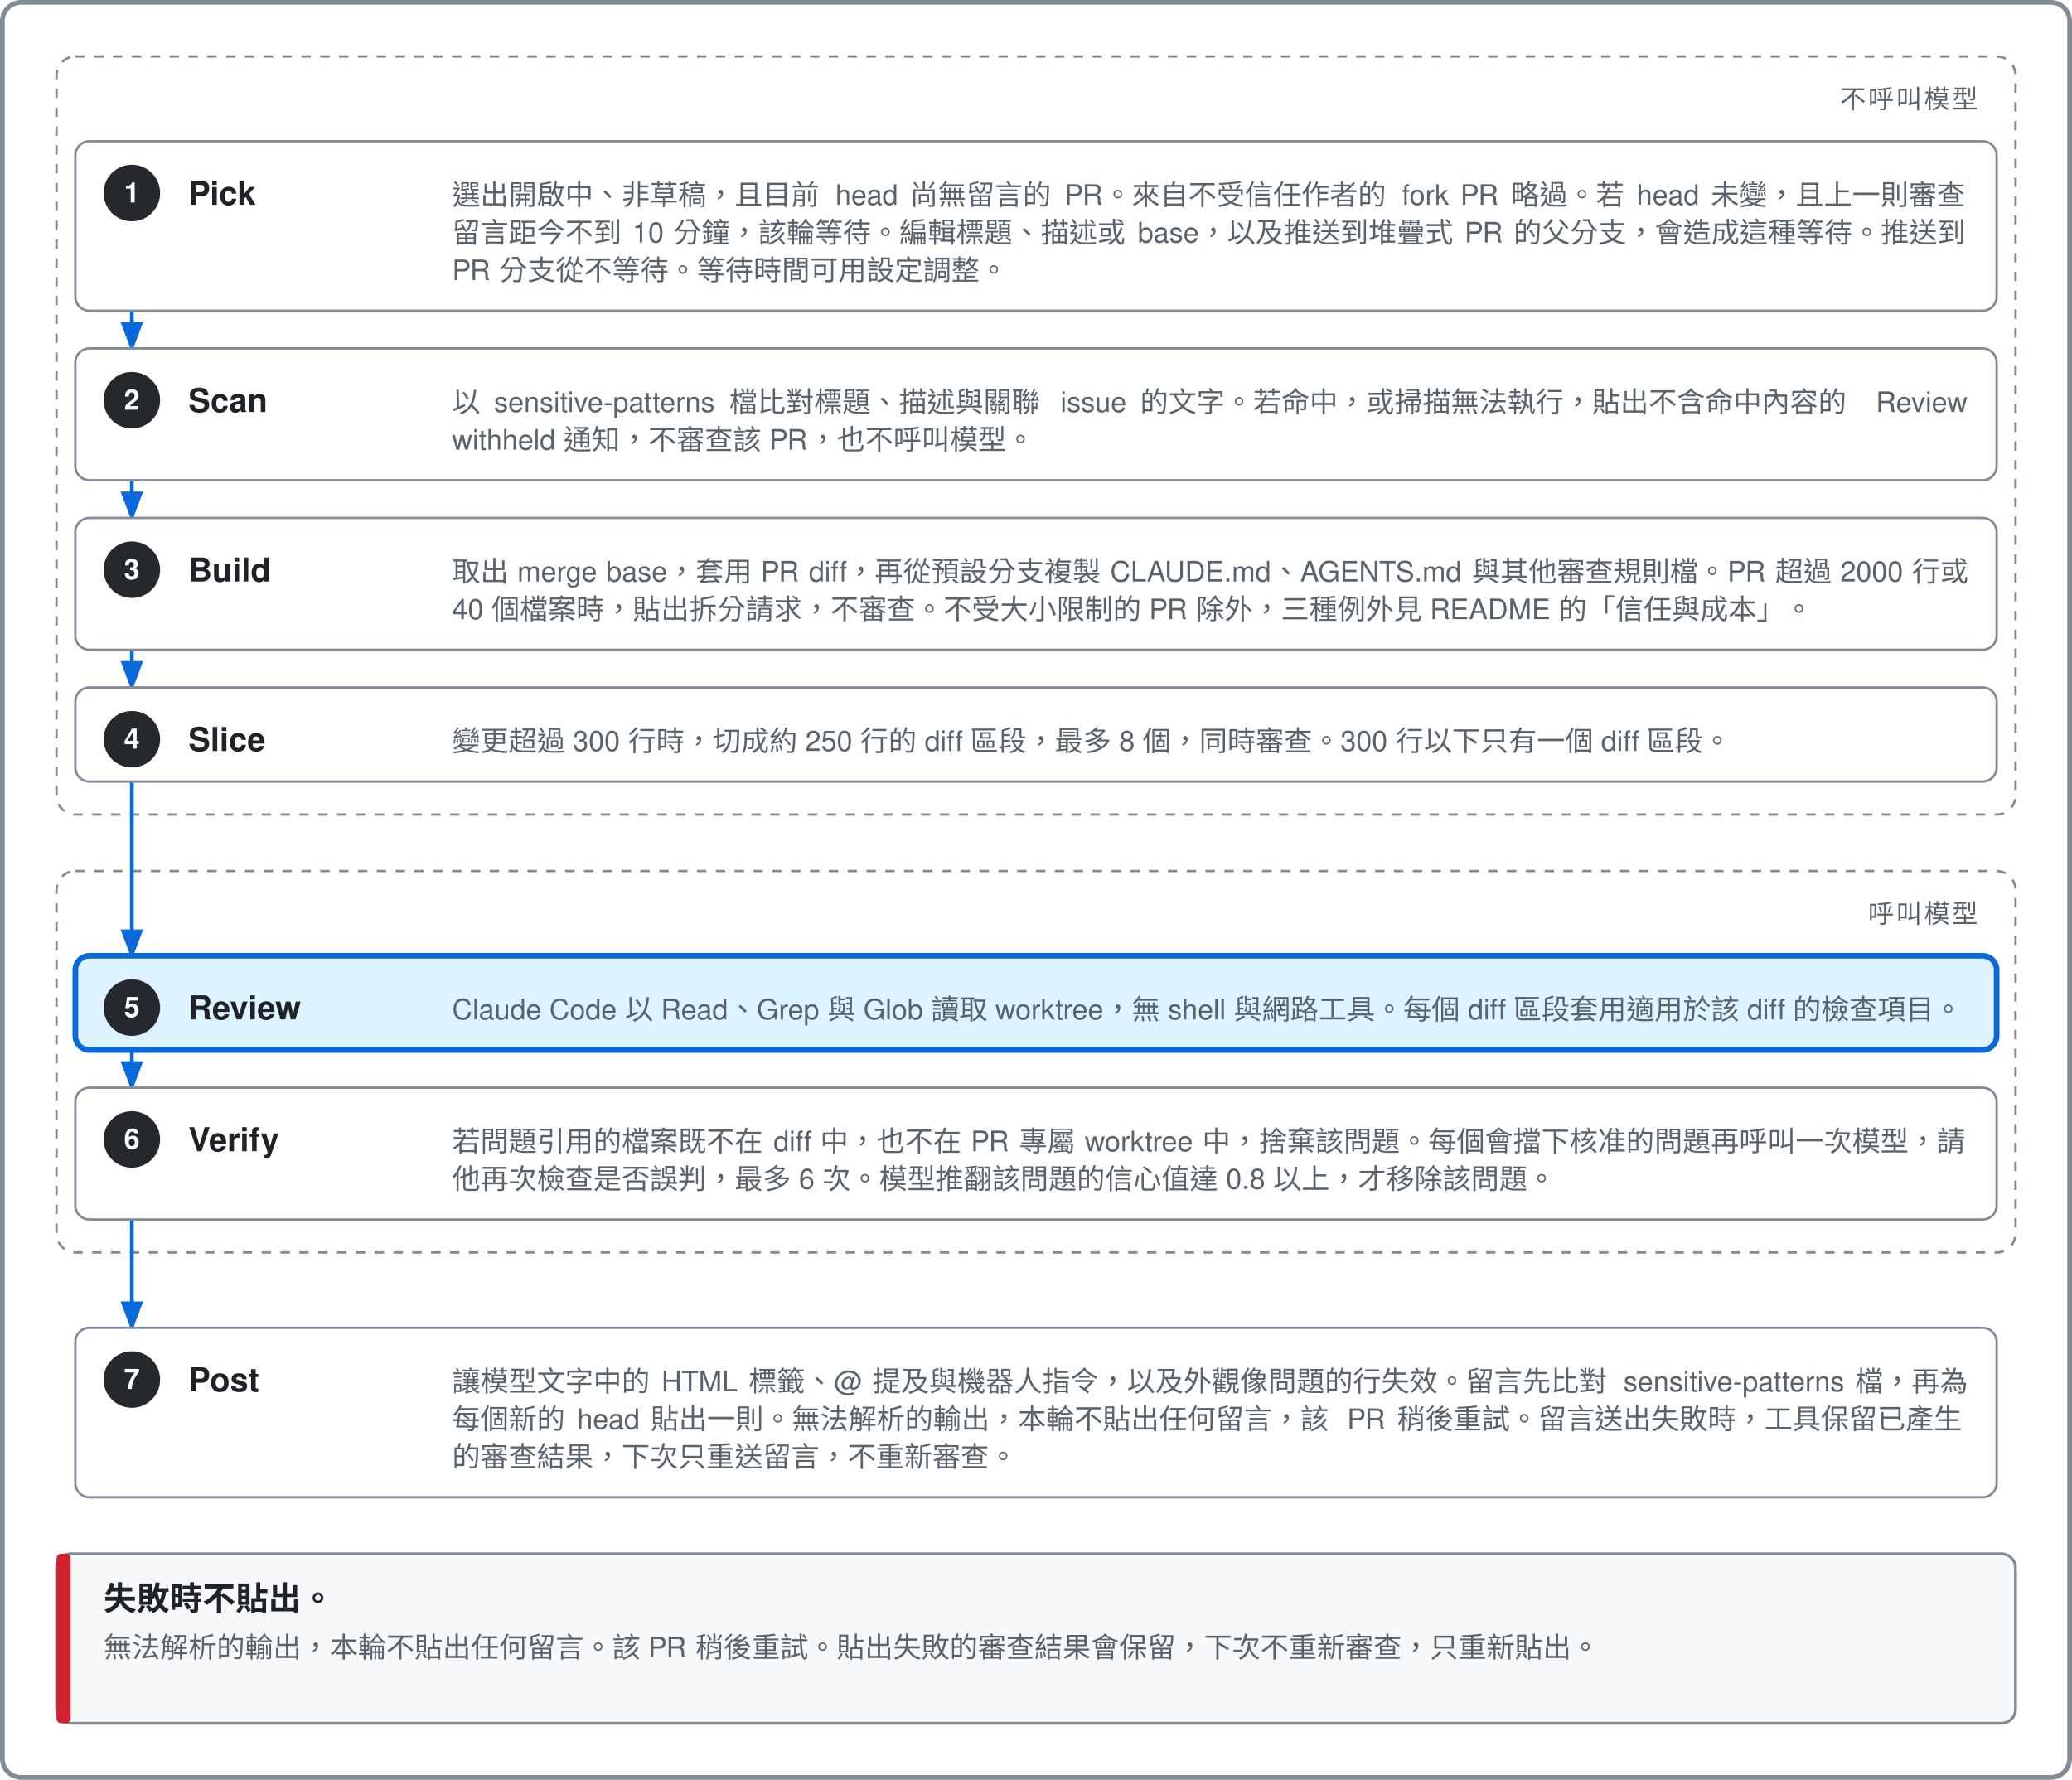
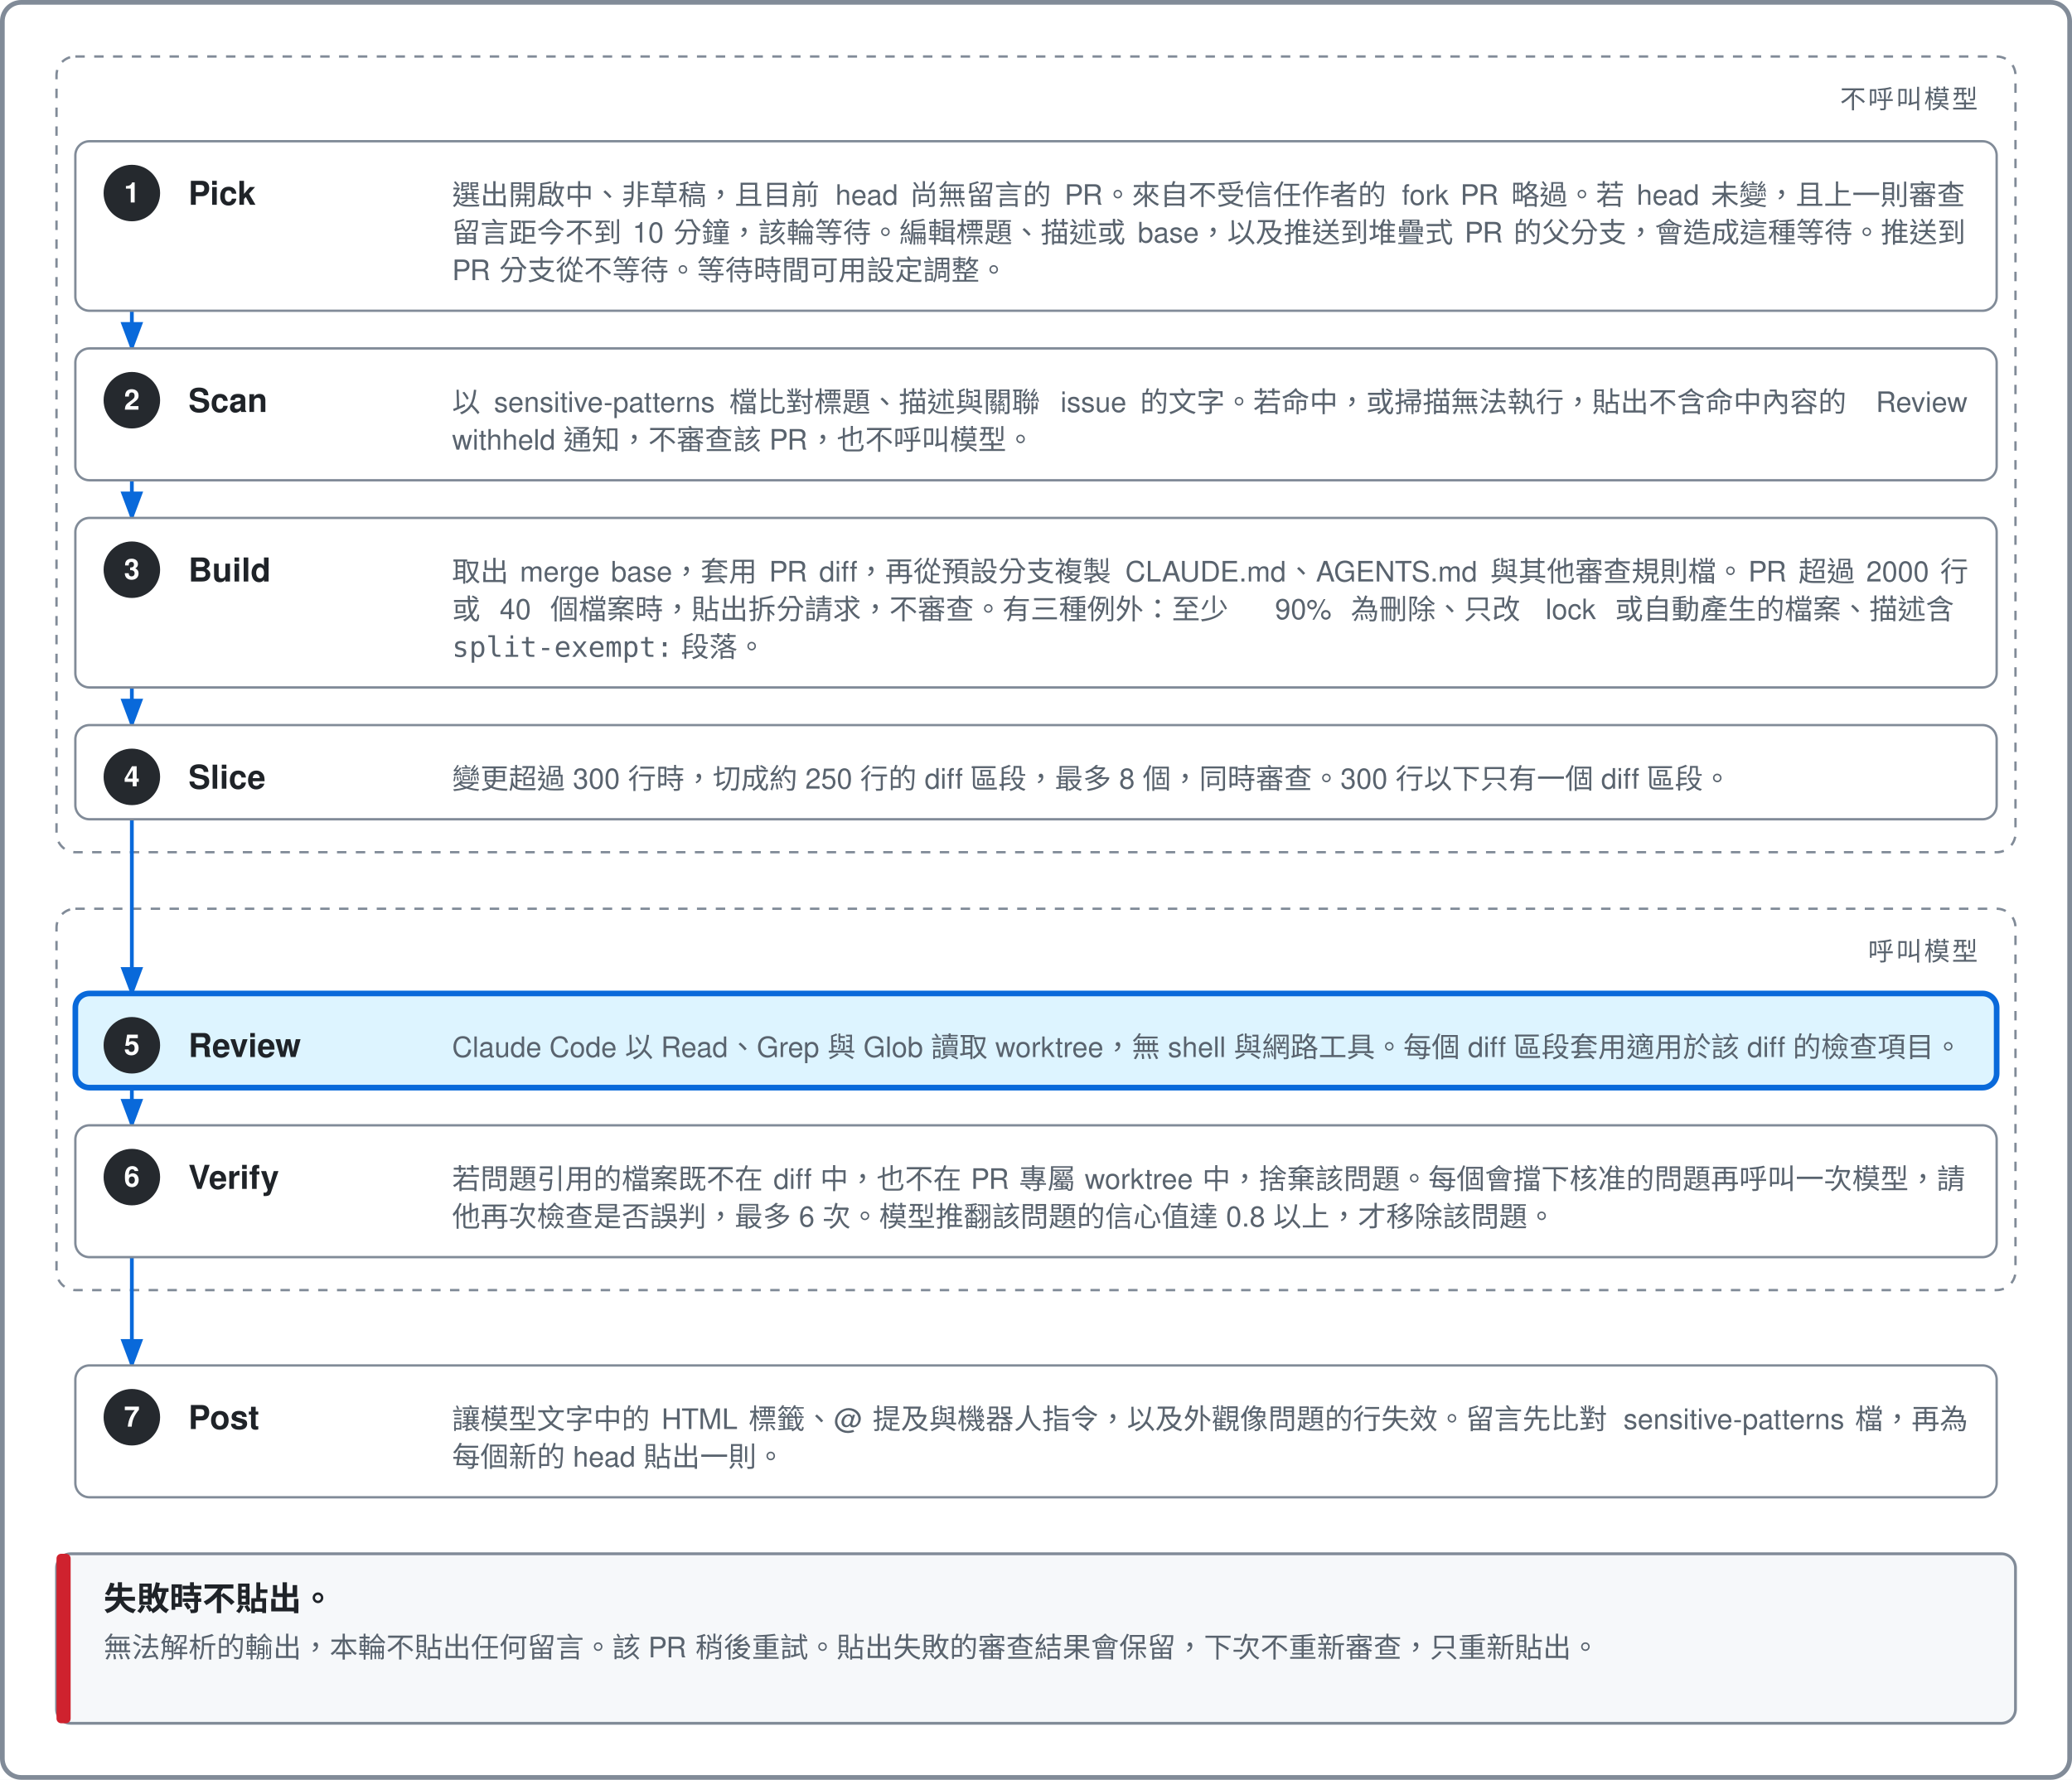
<svg xmlns="http://www.w3.org/2000/svg" viewBox="0 0 880 756" xml:lang="zh-TW" role="img" aria-labelledby="round-github-zh-title round-github-zh-desc" id="round-github-zh-root">
  <defs>
    <style>#round-github-zh-root { font-family: -apple-system, BlinkMacSystemFont, "Segoe UI", "PingFang TC", "Noto Sans TC", "Microsoft JhengHei", Helvetica, Arial, sans-serif; color: #1F2328; }
      #round-github-zh-root .page { max-width: 1000px; width: 100%; }
      #round-github-zh-root .diagram-container { width: 100%; overflow-x: auto; }
      #round-github-zh-root .diagram-container { overflow-x: visible; }
      #round-github-zh-root .bg { fill: #FFFFFF; }
      #round-github-zh-root .edge-frame { fill: none; stroke: #818B98; stroke-width: 2; }
      #round-github-zh-root text { font-family: -apple-system, BlinkMacSystemFont, "Segoe UI", "PingFang TC", "Noto Sans TC", "Microsoft JhengHei", Helvetica, Arial, sans-serif; fill: #1F2328; font-size: 12px; }
      #round-github-zh-root .t-name { font-size: 14px; font-weight: 600; }
      #round-github-zh-root .t-name-code { font-family: ui-monospace, SFMono-Regular, Menlo, Consolas, monospace; font-size: 13px; font-weight: 700; }
      #round-github-zh-root .t-sub { fill: #59636E; }
      #round-github-zh-root .t-code { font-family: ui-monospace, SFMono-Regular, Menlo, Consolas, monospace; font-size: 12px; }
      #round-github-zh-root .t-eye { font-family: -apple-system, BlinkMacSystemFont, "Segoe UI", "PingFang TC", "Noto Sans TC", "Microsoft JhengHei", Helvetica, Arial, sans-serif; font-size: 11px; letter-spacing: .08em; fill: #59636E; }
      #round-github-zh-root .t-arrow { font-family: -apple-system, BlinkMacSystemFont, "Segoe UI", "PingFang TC", "Noto Sans TC", "Microsoft JhengHei", Helvetica, Arial, sans-serif; font-size: 11px; letter-spacing: .04em; fill: #59636E; }
      #round-github-zh-root .t-alert { fill: #D1242F; font-weight: 700; }
      #round-github-zh-root .t-chip { fill: #FFFFFF; font-weight: 700; }
      #round-github-zh-root .t-title { font-size: 14px; font-weight: 700; }
      #round-github-zh-root .mask { fill: #FFFFFF; }
      #round-github-zh-root .node { fill: #F6F8FA; stroke: #818B98; stroke-width: 1.2; }
      #round-github-zh-root .raised { fill: #FFFFFF; stroke: #818B98; stroke-width: 1; }
      #round-github-zh-root .hero { fill: #DDF4FF; stroke: #0969DA; stroke-width: 2.4; }
      #round-github-zh-root .optional { fill: none; stroke: #818B98; stroke-width: 1.2; stroke-dasharray: 5 4; }
      #round-github-zh-root .zone { fill: none; stroke: #818B98; stroke-width: 1; stroke-dasharray: 4 4; }
      #round-github-zh-root .strip { fill: #F6F8FA; stroke: #818B98; stroke-width: 1.2; }
      #round-github-zh-root .bar { fill: #CF222E; }
      #round-github-zh-root .alert-node { fill: #FFFFFF; stroke: #CF222E; stroke-width: 2; stroke-dasharray: 6 4; }
      #round-github-zh-root .edge { fill: none; stroke: #0969DA; stroke-width: 1.6; }
      #round-github-zh-root .edge-dash { fill: none; stroke: #0969DA; stroke-width: 1.4; stroke-dasharray: 5 4; }
      #round-github-zh-root .edge-alert { fill: none; stroke: #CF222E; stroke-width: 1.6; }
      #round-github-zh-root .mk { fill: #0969DA; }
      #round-github-zh-root .mk-alert { fill: #CF222E; }
      #round-github-zh-root .chip { fill: #25292E; }
      #round-github-zh-root .dot { fill: #1F2328; }
      #round-github-zh-root .bullet { fill: #59636E; }
      #round-github-zh-root .diamond { fill: #FFFFFF; stroke: #818B98; stroke-width: 1.4; }</style>
    <marker id="round-github-zh-arrow" markerWidth="8" markerHeight="6" refX="7" refY="3" orient="auto">
      <polygon class="mk" points="0 0, 8 3, 0 6" />
    </marker>
    <marker id="round-github-zh-arrow-alert" markerWidth="8" markerHeight="6" refX="7" refY="3" orient="auto">
      <polygon class="mk-alert" points="0 0, 8 3, 0 6" />
    </marker>
  </defs>
  <rect class="bg" width="880" height="756" />
  <rect class="edge-frame" x="1" y="1" width="878" height="754" rx="8" />
  <g transform="translate(0,-0)">
-     <rect class="zone" x="24" y="24" width="832" height="322" rx="8" />
+     <rect class="zone" x="24" y="24" width="832" height="338" rx="8" />
    <text class="t-eye" x="840" y="46" text-anchor="end">不呼叫模型</text>
-     <rect class="zone" x="24" y="370" width="832" height="162" rx="8" />
-     <text class="t-eye" x="840" y="392" text-anchor="end">呼叫模型</text>
+     <rect class="zone" x="24" y="386" width="832" height="162" rx="8" />
+     <text class="t-eye" x="840" y="408" text-anchor="end">呼叫模型</text>
    <path class="edge" d="M56,132 V148" marker-end="url(#round-github-zh-arrow)" />
    <path class="edge" d="M56,204 V220" marker-end="url(#round-github-zh-arrow)" />
-     <path class="edge" d="M56,276 V292" marker-end="url(#round-github-zh-arrow)" />
-     <path class="edge" d="M56,332 V406" marker-end="url(#round-github-zh-arrow)" />
-     <path class="edge" d="M56,446 V462" marker-end="url(#round-github-zh-arrow)" />
-     <path class="edge" d="M56,518 V564" marker-end="url(#round-github-zh-arrow)" />
+     <path class="edge" d="M56,292 V308" marker-end="url(#round-github-zh-arrow)" />
+     <path class="edge" d="M56,348 V422" marker-end="url(#round-github-zh-arrow)" />
+     <path class="edge" d="M56,462 V478" marker-end="url(#round-github-zh-arrow)" />
+     <path class="edge" d="M56,534 V580" marker-end="url(#round-github-zh-arrow)" />
    <g data-box="32 60 816 72" data-left="170">
      <rect class="raised" x="32" y="60" width="816" height="72" rx="6" />
      <circle class="chip" cx="56" cy="82" r="12" />
      <text class="t-chip" x="56" y="86" text-anchor="middle">1</text>
      <text class="t-name" x="80" y="87" textLength="28.8" lengthAdjust="spacing">Pick</text>
      <text class="t-sub" y="87" data-r="836">
        <tspan x="192 204.2 216.4 228.6 240.8 252.8 265 277.2 289.4 301.4 313.6 325.7 337.9">選出開啟中、非草稿，且目前</tspan>
        <tspan x="354.8" textLength="26.7" lengthAdjust="spacing">head</tspan>
        <tspan x="386.4 398.6 410.8 423 435.2">尚無留言的</tspan>
        <tspan x="452.1" textLength="16.7" lengthAdjust="spacing">PR</tspan>
        <tspan x="468.7 480.9 493.1 505.3 517.5 529.7 541.9 554.1 566.3 578.5">。來自不受信任作者的</tspan>
        <tspan x="595.4" textLength="20.0" lengthAdjust="spacing">fork</tspan>
        <tspan x="620.2" textLength="16.7" lengthAdjust="spacing">PR</tspan>
        <tspan x="641.8 654 666 678.2">略過。若</tspan>
        <tspan x="695.1" textLength="26.7" lengthAdjust="spacing">head</tspan>
        <tspan x="726.6 738.8 750.8 763 775.2 787.4 799.6 811.8 824">未變，且上一則審查</tspan>
      </text>
      <text class="t-sub" y="103" data-r="836">
        <tspan x="192 204.1 216.2 228.3 240.4 252.5">留言距今不到</tspan>
        <tspan x="268.6" textLength="13.3" lengthAdjust="spacing">10</tspan>
        <tspan x="286 298.1 310.1 322.2 334.3 346.3 358.4 370.4 382.5 394.6 406.7 418.8 430.8 442.9 455 467.1">分鐘，該輪等待。編輯標題、描述或</tspan>
        <tspan x="483.2" textLength="26.0" lengthAdjust="spacing">base</tspan>
        <tspan x="509.2 521.3 533.4 545.5 557.6 569.7 581.8 593.9 605.9">，以及推送到堆疊式</tspan>
        <tspan x="622" textLength="16.7" lengthAdjust="spacing">PR</tspan>
        <tspan x="642.8 654.9 667 679.1 691.1 703.2 715.2 727.3 739.4 751.5 763.6 775.7 787.7 799.8 811.9 824">的父分支，會造成這種等待。推送到</tspan>
      </text>
      <text class="t-sub" y="119">
        <tspan x="192" textLength="16.7" lengthAdjust="spacing">PR</tspan>
        <tspan x="212 224 236 248 260 272 284 296 308 320 332 344 356 368 380 392 404 416">分支從不等待。等待時間可用設定調整。</tspan>
      </text>
    </g>
    <g data-box="32 148 816 56" data-left="170">
      <rect class="raised" x="32" y="148" width="816" height="56" rx="6" />
      <circle class="chip" cx="56" cy="170" r="12" />
      <text class="t-chip" x="56" y="174" text-anchor="middle">2</text>
      <text class="t-name" x="80" y="175" textLength="33.4" lengthAdjust="spacing">Scan</text>
      <text class="t-sub" y="175" data-r="836">
        <tspan x="192">以</tspan>
        <tspan x="209.8" textLength="94.0" lengthAdjust="spacing">sensitive-patterns</tspan>
        <tspan x="309.7 322 334.3 346.6 359 371 383.3 395.6 407.9 420.2 432.5">檔比對標題、描述與關聯</tspan>
        <tspan x="450.4" textLength="28.0" lengthAdjust="spacing">issue</tspan>
        <tspan x="484.2 496.5 508.8 520.8 533.2 545.5 557.8 569.8 582.1 594.4 606.7 619 631.4 643.7 656 668 680.3 692.6 704.9 717.2 729.6 741.9 754.2 766.5 778.8">的文字。若命中，或掃描無法執行，貼出不含命中內容的</tspan>
        <tspan x="796.7" textLength="39.4" lengthAdjust="spacing">Review</tspan>
      </text>
      <text class="t-sub" y="191">
        <tspan x="192" textLength="44.0" lengthAdjust="spacing">withheld</tspan>
        <tspan x="239.3 251.3 263.4 275.4 287.4 299.4 311.4">通知，不審查該</tspan>
        <tspan x="326.7" textLength="16.7" lengthAdjust="spacing">PR</tspan>
        <tspan x="343.4 355.4 367.4 379.4 391.4 403.4 415.4 427.4">，也不呼叫模型。</tspan>
      </text>
    </g>
-     <g data-box="32 220 816 56" data-left="170">
-       <rect class="raised" x="32" y="220" width="816" height="56" rx="6" />
+     <g data-box="32 220 816 72" data-left="170">
+       <rect class="raised" x="32" y="220" width="816" height="72" rx="6" />
      <circle class="chip" cx="56" cy="242" r="12" />
      <text class="t-chip" x="56" y="246" text-anchor="middle">3</text>
      <text class="t-name" x="80" y="247" textLength="35.0" lengthAdjust="spacing">Build</text>
      <text class="t-sub" y="247" data-r="836">
-         <tspan x="192 204">取出</tspan>
-         <tspan x="219.7" textLength="34.0" lengthAdjust="spacing">merge</tspan>
-         <tspan x="257.4" textLength="26.0" lengthAdjust="spacing">base</tspan>
-         <tspan x="283.4 295.4 307.5">，套用</tspan>
-         <tspan x="323.1" textLength="16.7" lengthAdjust="spacing">PR</tspan>
-         <tspan x="343.5" textLength="16.0" lengthAdjust="spacing">diff</tspan>
-         <tspan x="359.5 371.5 383.5 395.6 407.6 419.7 431.7 443.8 455.8">，再從預設分支複製</tspan>
-         <tspan x="471.5" textLength="68.7" lengthAdjust="spacing">CLAUDE.md</tspan>
-         <tspan x="540.1">、</tspan>
-         <tspan x="552.2" textLength="69.3" lengthAdjust="spacing">AGENTS.md</tspan>
-         <tspan x="625.2 637.3 649.3 661.3 673.4 685.4 697.5 709.5 721.5">與其他審查規則檔。</tspan>
-         <tspan x="733.6" textLength="16.7" lengthAdjust="spacing">PR</tspan>
-         <tspan x="753.9 766">超過</tspan>
-         <tspan x="781.6" textLength="26.7" lengthAdjust="spacing">2000</tspan>
-         <tspan x="812 824">行或</tspan>
-       </text>
-       <text class="t-sub" y="263">
-         <tspan x="192" textLength="13.3" lengthAdjust="spacing">40</tspan>
-         <tspan x="208.7 220.7 232.7 244.7 256.7 268.7 280.7 292.7 304.7 316.7 328.7 340.7 352.7 364.7 376.7 388.7 400.7 412.7 424.7 436.7 448.7 460.7 472.7">個檔案時，貼出拆分請求，不審查。不受大小限制的</tspan>
-         <tspan x="488" textLength="16.7" lengthAdjust="spacing">PR</tspan>
-         <tspan x="508 520 532 544 556 568 580 592">除外，三種例外見</tspan>
-         <tspan x="607.3" textLength="51.3" lengthAdjust="spacing">README</tspan>
-         <tspan x="662 674 686 698 710 722 734 746 758">的「信任與成本」。</tspan>
-       </text>
-     </g>
-     <g data-box="32 292 816 40" data-left="170">
-       <rect class="raised" x="32" y="292" width="816" height="40" rx="6" />
-       <circle class="chip" cx="56" cy="314" r="12" />
-       <text class="t-chip" x="56" y="318" text-anchor="middle">4</text>
-       <text class="t-name" x="80" y="319" textLength="32.7" lengthAdjust="spacing">Slice</text>
-       <text class="t-sub" y="319">
+         <tspan x="192 204.2">取出</tspan>
+         <tspan x="220.8" textLength="34.0" lengthAdjust="spacing">merge</tspan>
+         <tspan x="259.5" textLength="26.0" lengthAdjust="spacing">base</tspan>
+         <tspan x="285.5 297.7 309.9">，套用</tspan>
+         <tspan x="326.6" textLength="16.7" lengthAdjust="spacing">PR</tspan>
+         <tspan x="347.9" textLength="16.0" lengthAdjust="spacing">diff</tspan>
+         <tspan x="363.9 376.1 388.2 400.4 412.6 424.7 436.9 449.1 461.2">，再從預設分支複製</tspan>
+         <tspan x="477.9" textLength="68.7" lengthAdjust="spacing">CLAUDE.md</tspan>
+         <tspan x="546.6">、</tspan>
+         <tspan x="558.9" textLength="69.3" lengthAdjust="spacing">AGENTS.md</tspan>
+         <tspan x="632.9 645.1 657.3 669.4 681.6 693.8 706 718.1 730.1">與其他審查規則檔。</tspan>
+         <tspan x="742.5" textLength="16.7" lengthAdjust="spacing">PR</tspan>
+         <tspan x="763.8 776">超過</tspan>
+         <tspan x="792.6" textLength="26.7" lengthAdjust="spacing">2000</tspan>
+         <tspan x="824">行</tspan>
+       </text>
+       <text class="t-sub" y="263" data-r="836">
+         <tspan x="192">或</tspan>
+         <tspan x="212.2" textLength="13.3" lengthAdjust="spacing">40</tspan>
+         <tspan x="233.7 246.4 259 271.6 283.6 296.2 308.8 321.4 334 346.6 359.2 371.2 383.8 396.4 409.1 421.1 433.7 446.3 458.9 471.5 484.1 496.1 508.7 521.3">個檔案時，貼出拆分請求，不審查。有三種例外：至少</tspan>
+         <tspan x="541.5" textLength="24.0" lengthAdjust="spacing">90%</tspan>
+         <tspan x="573.7 586.3 598.9 610.9 623.6 636.2">為刪除、只改</tspan>
+         <tspan x="656.4" textLength="21.3" lengthAdjust="spacing">lock</tspan>
+         <tspan x="685.9 698.5 711.1 723.7 736.3 749 761.6 774.2 786.2 798.8 811.4 824">或自動產生的檔案、描述含</tspan>
+       </text>
+       <text class="t-sub" y="279">
+         <tspan x="192" class="t-code" textLength="93.9" lengthAdjust="spacing">split-exempt:</tspan>
+         <tspan x="289.2 301.2 313.2">段落。</tspan>
+       </text>
+     </g>
+     <g data-box="32 308 816 40" data-left="170">
+       <rect class="raised" x="32" y="308" width="816" height="40" rx="6" />
+       <circle class="chip" cx="56" cy="330" r="12" />
+       <text class="t-chip" x="56" y="334" text-anchor="middle">4</text>
+       <text class="t-name" x="80" y="335" textLength="32.7" lengthAdjust="spacing">Slice</text>
+       <text class="t-sub" y="335">
        <tspan x="192 204 216 228">變更超過</tspan>
        <tspan x="243.3" textLength="20.0" lengthAdjust="spacing">300</tspan>
        <tspan x="266.7 278.7 290.7 302.7 314.7 326.7">行時，切成約</tspan>
        <tspan x="342" textLength="20.0" lengthAdjust="spacing">250</tspan>
        <tspan x="365.3 377.3">行的</tspan>
        <tspan x="392.7" textLength="16.0" lengthAdjust="spacing">diff</tspan>
        <tspan x="412 424 436 448 460">區段，最多</tspan>
        <tspan x="475.3">8</tspan>
        <tspan x="485.3 497.3 509.3 521.3 533.3 545.3 557.3">個，同時審查。</tspan>
        <tspan x="569.3" textLength="20.0" lengthAdjust="spacing">300</tspan>
        <tspan x="592.7 604.7 616.7 628.7 640.7 652.7 664.7">行以下只有一個</tspan>
        <tspan x="680" textLength="16.0" lengthAdjust="spacing">diff</tspan>
        <tspan x="699.3 711.3 723.3">區段。</tspan>
      </text>
    </g>
-     <g class="focal" data-box="32 406 816 40" data-left="170">
-       <rect class="hero focal-r" x="32" y="406" width="816" height="40" rx="6" />
-       <circle class="chip" cx="56" cy="428" r="12" />
-       <text class="t-chip" x="56" y="432" text-anchor="middle">5</text>
-       <text class="t-name" x="80" y="433" textLength="48.2" lengthAdjust="spacing">Review</text>
-       <text class="t-sub" y="433">
+     <g class="focal" data-box="32 422 816 40" data-left="170">
+       <rect class="hero focal-r" x="32" y="422" width="816" height="40" rx="6" />
+       <circle class="chip" cx="56" cy="444" r="12" />
+       <text class="t-chip" x="56" y="448" text-anchor="middle">5</text>
+       <text class="t-name" x="80" y="449" textLength="48.2" lengthAdjust="spacing">Review</text>
+       <text class="t-sub" y="449">
        <tspan x="192" textLength="38.0" lengthAdjust="spacing">Claude</tspan>
        <tspan x="233.3" textLength="28.7" lengthAdjust="spacing">Code</tspan>
        <tspan x="265.4">以</tspan>
        <tspan x="280.7" textLength="28.7" lengthAdjust="spacing">Read</tspan>
        <tspan x="309.4">、</tspan>
        <tspan x="321.4" textLength="26.7" lengthAdjust="spacing">Grep</tspan>
        <tspan x="351.4">與</tspan>
        <tspan x="366.7" textLength="25.3" lengthAdjust="spacing">Glob</tspan>
        <tspan x="395.4 407.4">讀取</tspan>
        <tspan x="422.7" textLength="46.0" lengthAdjust="spacing">worktree</tspan>
        <tspan x="468.7 480.7">，無</tspan>
        <tspan x="496" textLength="24.7" lengthAdjust="spacing">shell</tspan>
        <tspan x="524 536 548 560 572 584 596 608">與網路工具。每個</tspan>
        <tspan x="623.4" textLength="16.0" lengthAdjust="spacing">diff</tspan>
        <tspan x="642.7 654.7 666.7 678.7 690.7 702.7 714.7 726.7">區段套用適用於該</tspan>
        <tspan x="742" textLength="16.0" lengthAdjust="spacing">diff</tspan>
        <tspan x="761.4 773.4 785.4 797.4 809.4 821.4">的檢查項目。</tspan>
      </text>
    </g>
-     <g data-box="32 462 816 56" data-left="170">
-       <rect class="raised" x="32" y="462" width="816" height="56" rx="6" />
-       <circle class="chip" cx="56" cy="484" r="12" />
-       <text class="t-chip" x="56" y="488" text-anchor="middle">6</text>
-       <text class="t-name" x="80" y="489" textLength="38.9" lengthAdjust="spacing">Verify</text>
-       <text class="t-sub" y="489" data-r="836">
+     <g data-box="32 478 816 56" data-left="170">
+       <rect class="raised" x="32" y="478" width="816" height="56" rx="6" />
+       <circle class="chip" cx="56" cy="500" r="12" />
+       <text class="t-chip" x="56" y="504" text-anchor="middle">6</text>
+       <text class="t-name" x="80" y="505" textLength="38.9" lengthAdjust="spacing">Verify</text>
+       <text class="t-sub" y="505" data-r="836">
        <tspan x="192 204.1 216.1 228.2 240.3 252.3 264.4 276.4 288.5 300.6 312.6">若問題引用的檔案既不在</tspan>
        <tspan x="328.5" textLength="16.0" lengthAdjust="spacing">diff</tspan>
        <tspan x="348.3 360.3 372.4 384.4 396.5">中，也不在</tspan>
        <tspan x="412.3" textLength="16.7" lengthAdjust="spacing">PR</tspan>
        <tspan x="432.8 444.9">專屬</tspan>
        <tspan x="460.7" textLength="46.0" lengthAdjust="spacing">worktree</tspan>
        <tspan x="510.6 522.6 534.6 546.7 558.7 570.8 582.9 594.9 606.9 619 631.1 643.1 655.2 667.2 679.3 691.4 703.4 715.5 727.6 739.6 751.7 763.7 775.8 787.9 799.9 811.9 824">中，捨棄該問題。每個會擋下核准的問題再呼叫一次模型，請</tspan>
      </text>
-       <text class="t-sub" y="505">
+       <text class="t-sub" y="521">
        <tspan x="192 204 216 228 240 252 264 276 288 300 312 324">他再次檢查是否誤判，最多</tspan>
        <tspan x="339.3">6</tspan>
        <tspan x="349.3 361.3 373.3 385.3 397.3 409.3 421.3 433.3 445.3 457.3 469.3 481.3 493.3 505.3">次。模型推翻該問題的信心值達</tspan>
        <tspan x="520.7" textLength="16.7" lengthAdjust="spacing">0.8</tspan>
        <tspan x="540.7 552.7 564.7 576.7 588.7 600.7 612.7 624.7 636.7 648.7">以上，才移除該問題。</tspan>
      </text>
    </g>
-     <g data-box="32 564 816 72" data-left="170">
-       <rect class="raised" x="32" y="564" width="816" height="72" rx="6" />
-       <circle class="chip" cx="56" cy="586" r="12" />
-       <text class="t-chip" x="56" y="590" text-anchor="middle">7</text>
-       <text class="t-name" x="80" y="591" textLength="30.3" lengthAdjust="spacing">Post</text>
-       <text class="t-sub" y="591" data-r="836">
+     <g data-box="32 580 816 56" data-left="170">
+       <rect class="raised" x="32" y="580" width="816" height="56" rx="6" />
+       <circle class="chip" cx="56" cy="602" r="12" />
+       <text class="t-chip" x="56" y="606" text-anchor="middle">7</text>
+       <text class="t-name" x="80" y="607" textLength="30.3" lengthAdjust="spacing">Post</text>
+       <text class="t-sub" y="607" data-r="836">
        <tspan x="192 204.1 216.2 228.3 240.5 252.6 264.7">讓模型文字中的</tspan>
        <tspan x="280.9" textLength="32.7" lengthAdjust="spacing">HTML</tspan>
        <tspan x="317.9 330 342">標籤、</tspan>
        <tspan x="354.2">@</tspan>
        <tspan x="370.6 382.7 394.9 407 419.1 431.2 443.3 455.4 467.4 479.5 491.7 503.8 515.9 528 540.1 552.2 564.3 576.5 588.6 600.7 612.7 624.8 636.9 649 661.1 673.3">提及與機器人指令，以及外觀像問題的行失效。留言先比對</tspan>
        <tspan x="689.5" textLength="94.0" lengthAdjust="spacing">sensitive-patterns</tspan>
        <tspan x="787.8 799.8 811.9 824">檔，再為</tspan>
      </text>
-       <text class="t-sub" y="607" data-r="836">
-         <tspan x="192 204.2 216.3 228.5">每個新的</tspan>
-         <tspan x="245.1" textLength="26.7" lengthAdjust="spacing">head</tspan>
-         <tspan x="276.3 288.5 300.6 312.8 324.8 337 349.1 361.3 373.4 385.6 397.7 409.9 421.9 434.1 446.2 458.4 470.5 482.7 494.8 507 519.2 531.3 543.3 555.5">貼出一則。無法解析的輸出，本輪不貼出任何留言，該</tspan>
-         <tspan x="572.1" textLength="16.7" lengthAdjust="spacing">PR</tspan>
-         <tspan x="593.3 605.5 617.6 629.8 641.8 654 666.1 678.3 690.4 702.6 714.7 726.9 738.9 751.1 763.2 775.4 787.5 799.7 811.8 824">稍後重試。留言送出失敗時，工具保留已產生</tspan>
-       </text>
      <text class="t-sub" y="623">
-         <tspan x="192 204 216 228 240 252 264 276 288 300 312 324 336 348 360 372 384 396 408 420">的審查結果，下次只重送留言，不重新審查。</tspan>
+         <tspan x="192 204 216 228">每個新的</tspan>
+         <tspan x="243.3" textLength="26.7" lengthAdjust="spacing">head</tspan>
+         <tspan x="273.3 285.3 297.3 309.3 321.3">貼出一則。</tspan>
      </text>
    </g>
    <g data-box="24 660 832 72">
      <rect class="strip" x="24" y="660" width="832" height="72" rx="6" />
      <rect class="bar" x="24" y="660" width="6" height="72" rx="2" />
      <text class="t-title" x="44" y="684">失敗時不貼出。</text>
      <text class="t-sub" y="704">
        <tspan x="44 56 68 80 92 104 116 128 140 152 164 176 188 200 212 224 236 248 260">無法解析的輸出，本輪不貼出任何留言。該</tspan>
        <tspan x="275.3" textLength="16.7" lengthAdjust="spacing">PR</tspan>
        <tspan x="295.3 307.3 319.3 331.3 343.3 355.3 367.3 379.3 391.3 403.3 415.3 427.3 439.3 451.3 463.3 475.3 487.3 499.3 511.3 523.3 535.3 547.3 559.3 571.3 583.3 595.3 607.3 619.3 631.3 643.3 655.3 667.3">稍後重試。貼出失敗的審查結果會保留，下次不重新審查，只重新貼出。</tspan>
      </text>
    </g>
  </g>
</svg>
